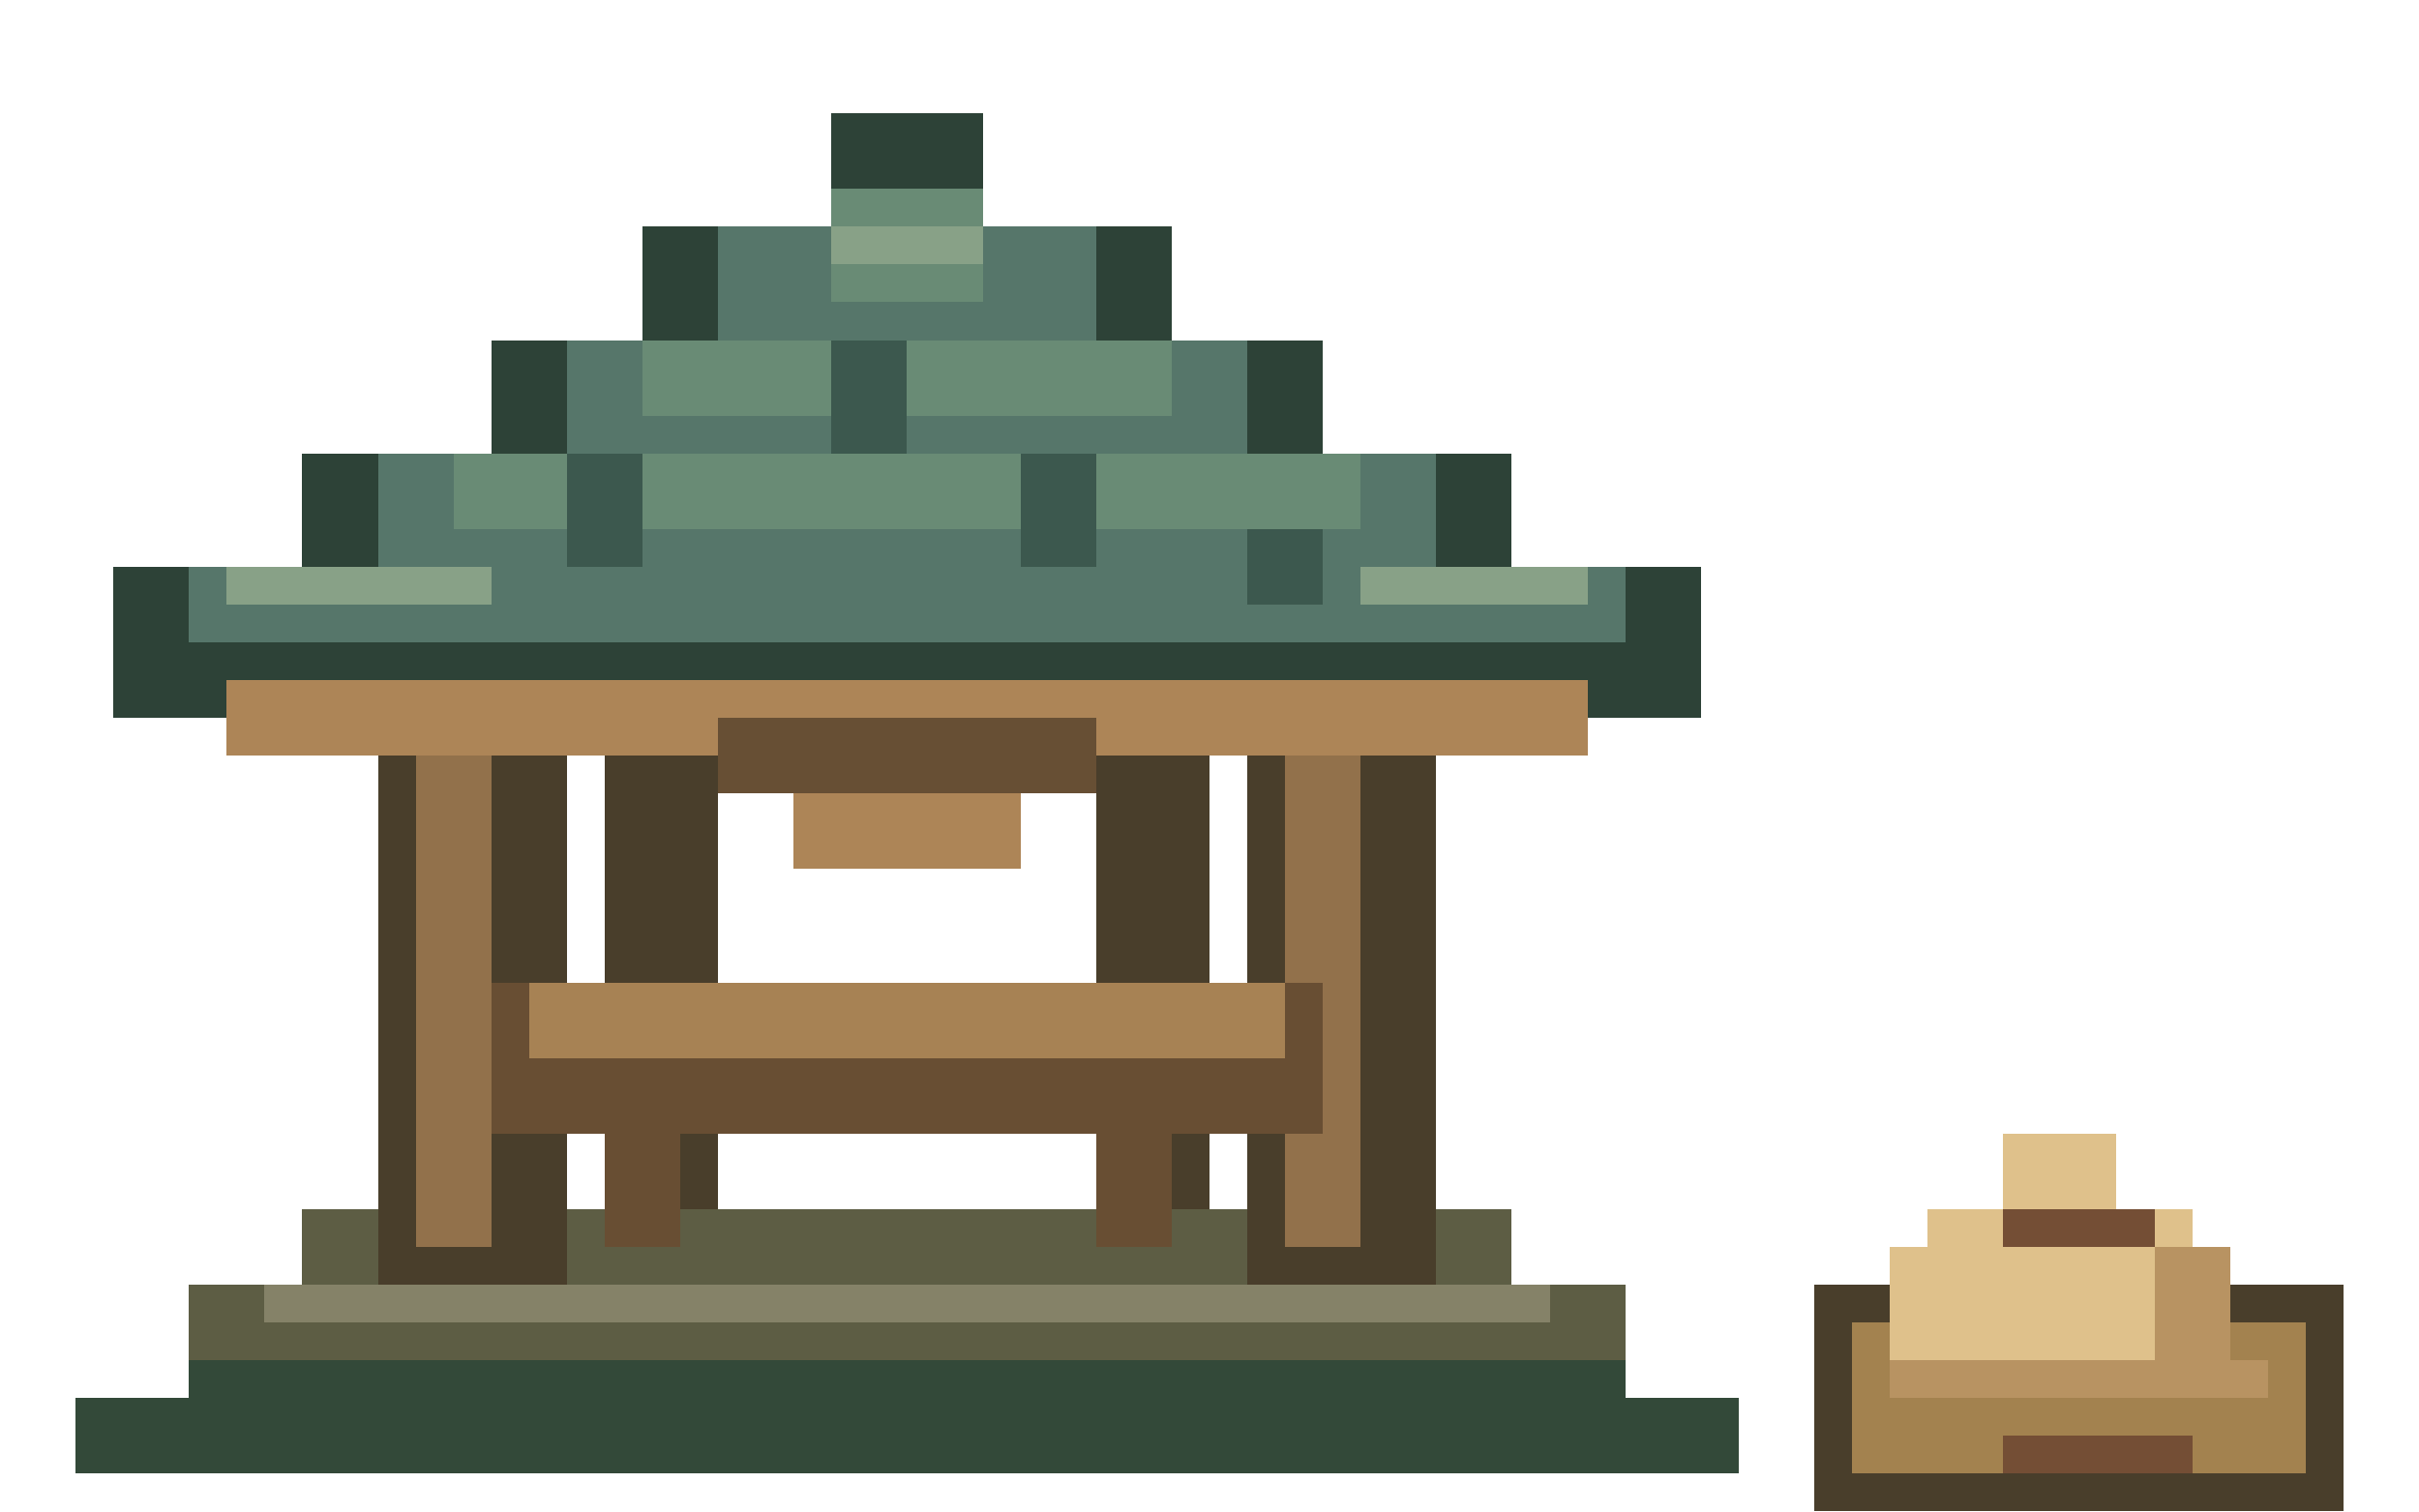
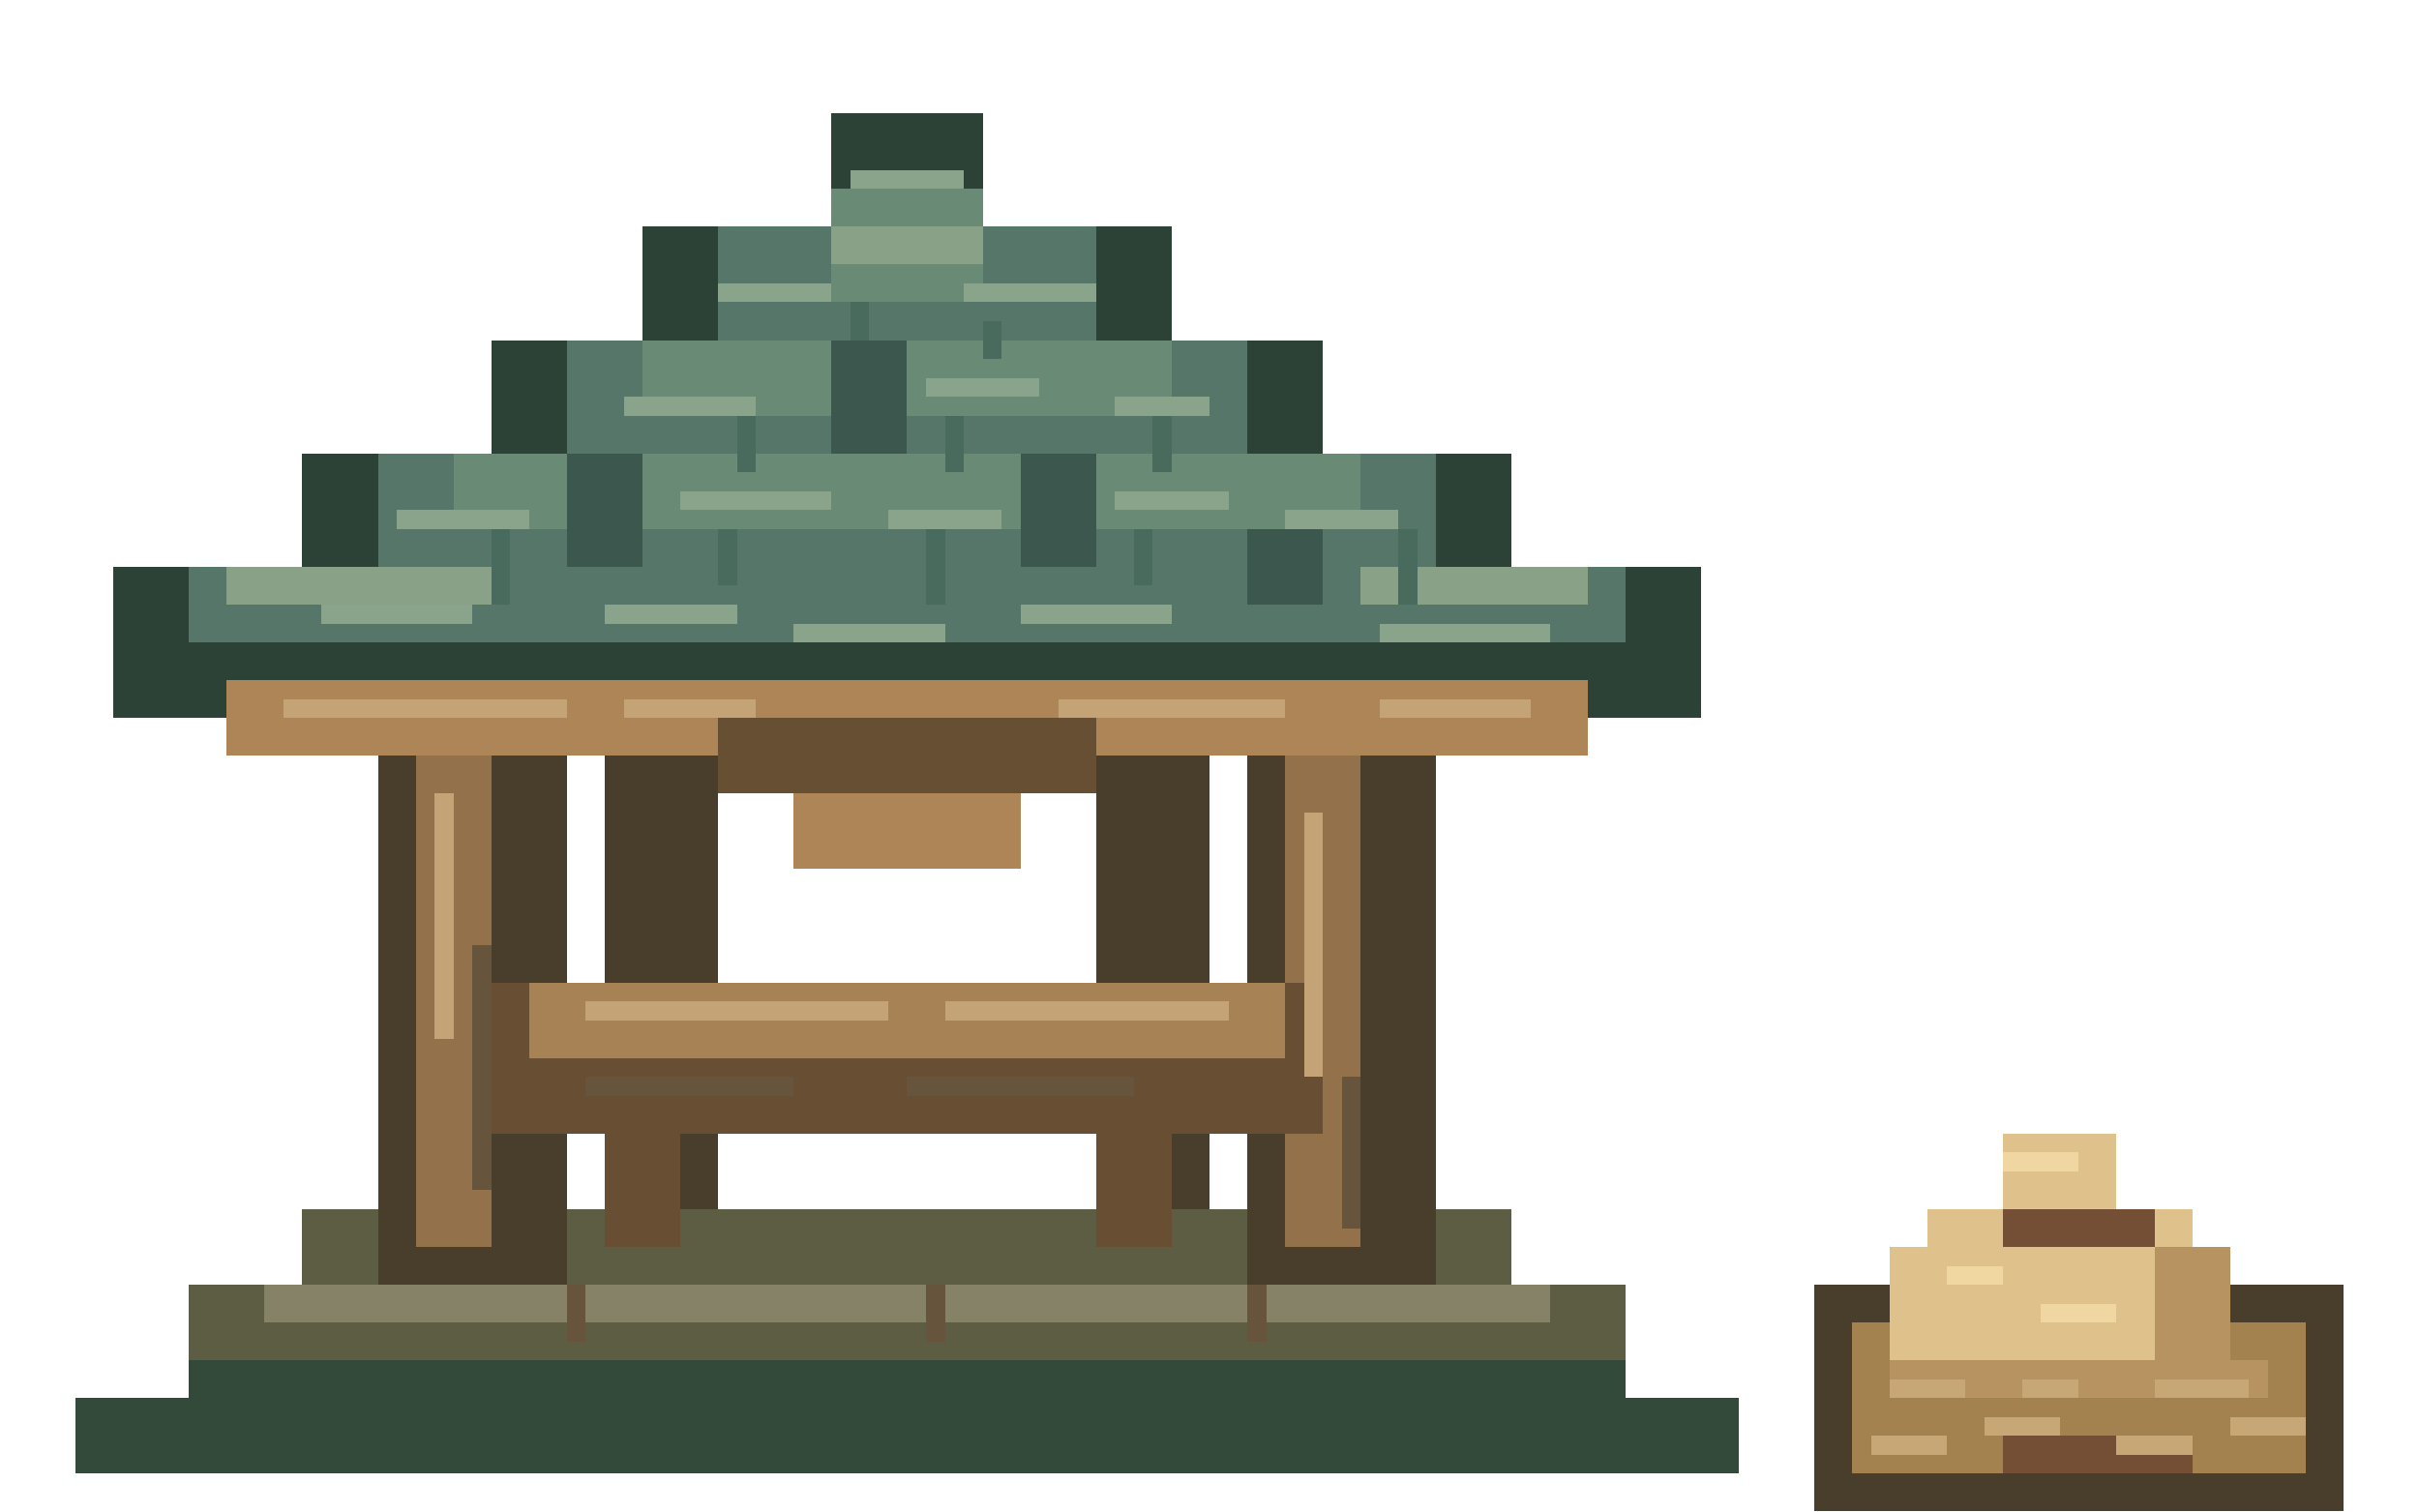
<svg xmlns="http://www.w3.org/2000/svg" width="64" height="40" viewBox="0 0 64 40" shape-rendering="crispEdges">
  <path fill="#334939" d="M2 37h44v2H2zM5 35h38v2H5z" />
  <path fill="#5d5d44" d="M5 34h38v2H5zM8 32h32v2H8z" />
  <path fill="#858268" d="M7 34h34v1H7z" />
  <path fill="#493e2b" d="M10 17h5v17h-5zM33 17h5v17h-5zM16 19h3v13h-3zM29 19h3v13h-3z" />
  <path fill="#92714b" d="M11 18h2v15h-2zM34 18h2v15h-2z" />
  <path fill="#684e33" d="M13 26h22v4H13zM16 29h2v4h-2zM29 29h2v4h-2z" />
  <path fill="#a78254" d="M14 26h20v2H14z" />
  <path fill="#2d4237" d="M3 15h5v-3h5V9h4V6h5V3h4v3h5v3h4v3h5v3h5v4H3z" />
  <path fill="#56766a" d="M5 15h5v-3h5V9h4V6h10v3h4v3h5v3h5v2H5z" />
  <path fill="#698b75" d="M12 12h24v2H12zM17 9h14v2H17zM22 5h4v3h-4z" />
  <path fill="#88a187" d="M6 15h7v1H6zM36 15h6v1h-6zM22 6h4v1h-4z" />
  <path fill="#3c584e" d="M15 12h2v3h-2zM22 9h2v3h-2zM27 12h2v3h-2zM33 14h2v2h-2z" />
  <path fill="#ad8557" d="M6 18h36v2H6zM21 20h6v3h-6z" />
  <path fill="#674f34" d="M19 19h10v2H19z" />
  <path fill="#493e2b" d="M48 34h14v6H48z" />
  <path fill="#a3824f" d="M49 35h12v4H49z" />
  <path fill="#dfc18b" d="M51 32h2v-2h3v2h2v1h1v3h-9v-3h1z" />
  <path fill="#b89362" d="M57 33h2v3h-2zM50 36h10v1H50z" />
  <path fill="#744e35" d="M53 32h4v1h-4zM53 38h5v1h-5z" />
+   <path fill="#8aa48c" d="M22.5 4.5h3v.5h-3z M19 7.5h3v.5h-3z M25.5 7.5H29v.5h-3.5z M16.5 10.5H20v.5h-3.5z M24.5 10h3v.5h-3z M29.5 10.5h2.5v.5h-2.5z M10.5 13.5H14v.5h-3.5z M18 13h4v.5h-4z M23.5 13.5h3v.5h-3z M29.5 13h3v.5h-3z M34 13.5h3v.5h-3z M8.5 16h4v.5h-4z M16 16h3.5v.5H16z M21 16.5h4v.5h-4z M27 16h4v.5h-4z M36.5 16.5H41v.5h-4.5z" />
+   <path fill="#496b5d" d="M22.5 8h.5v1h-.5z M26 8.5h.5v1h-.5z M19.5 11h.5v1.5h-.5z M25 11h.5v1.5h-.5z M30.5 11h.5v1.5h-.5z M13 14h.5v2h-.5z M19 14h.5v1.5H19z M24.5 14h.5v2h-.5z M30 14h.5v1.5H30z M37 14h.5v2H37z" />
+   <path fill="#c4a476" d="M7.5 18.5H15v.5H7.5z M16.5 18.5H20v.5h-3.5z M28 18.5h6v.5h-6z M36.5 18.5h4v.5h-4z M11.5 21h.5v6.5h-.5z M34.5 21.5h.5v7h-.5z M15.5 26.5h8v.5h-8z M25 26.5h7.5v.5H25z" />
+   <path fill="#66553c" d="M12.5 25h.5v6.5h-.5z M35.5 28.5h.5v4h-.5z M15.5 28.5h5.5v.5h-5.5z M24 28.5h6v.5h-6z M15 34h.5v1.5H15z M24.5 34h.5v1.5h-.5z M33 34h.5v1.5H33z" />
+   <path fill="#c6a775" d="M50 36.5h2v.5h-2z M53.5 36.5h1.5v.5h-1.5z M57 36.5h2.5v.5H57z M49.5 38h2v.5h-2z M52.5 37.5h2v.5h-2z M56 38h2v.5h-2z M59 37.5h2v.5h-2z" />
+   <path fill="#f0d6a1" d="M53 30.5h2v.5h-2z M51.5 33.5h1.5v.5h-1.5z M54 34.5h2v.5h-2z" />
</svg>
